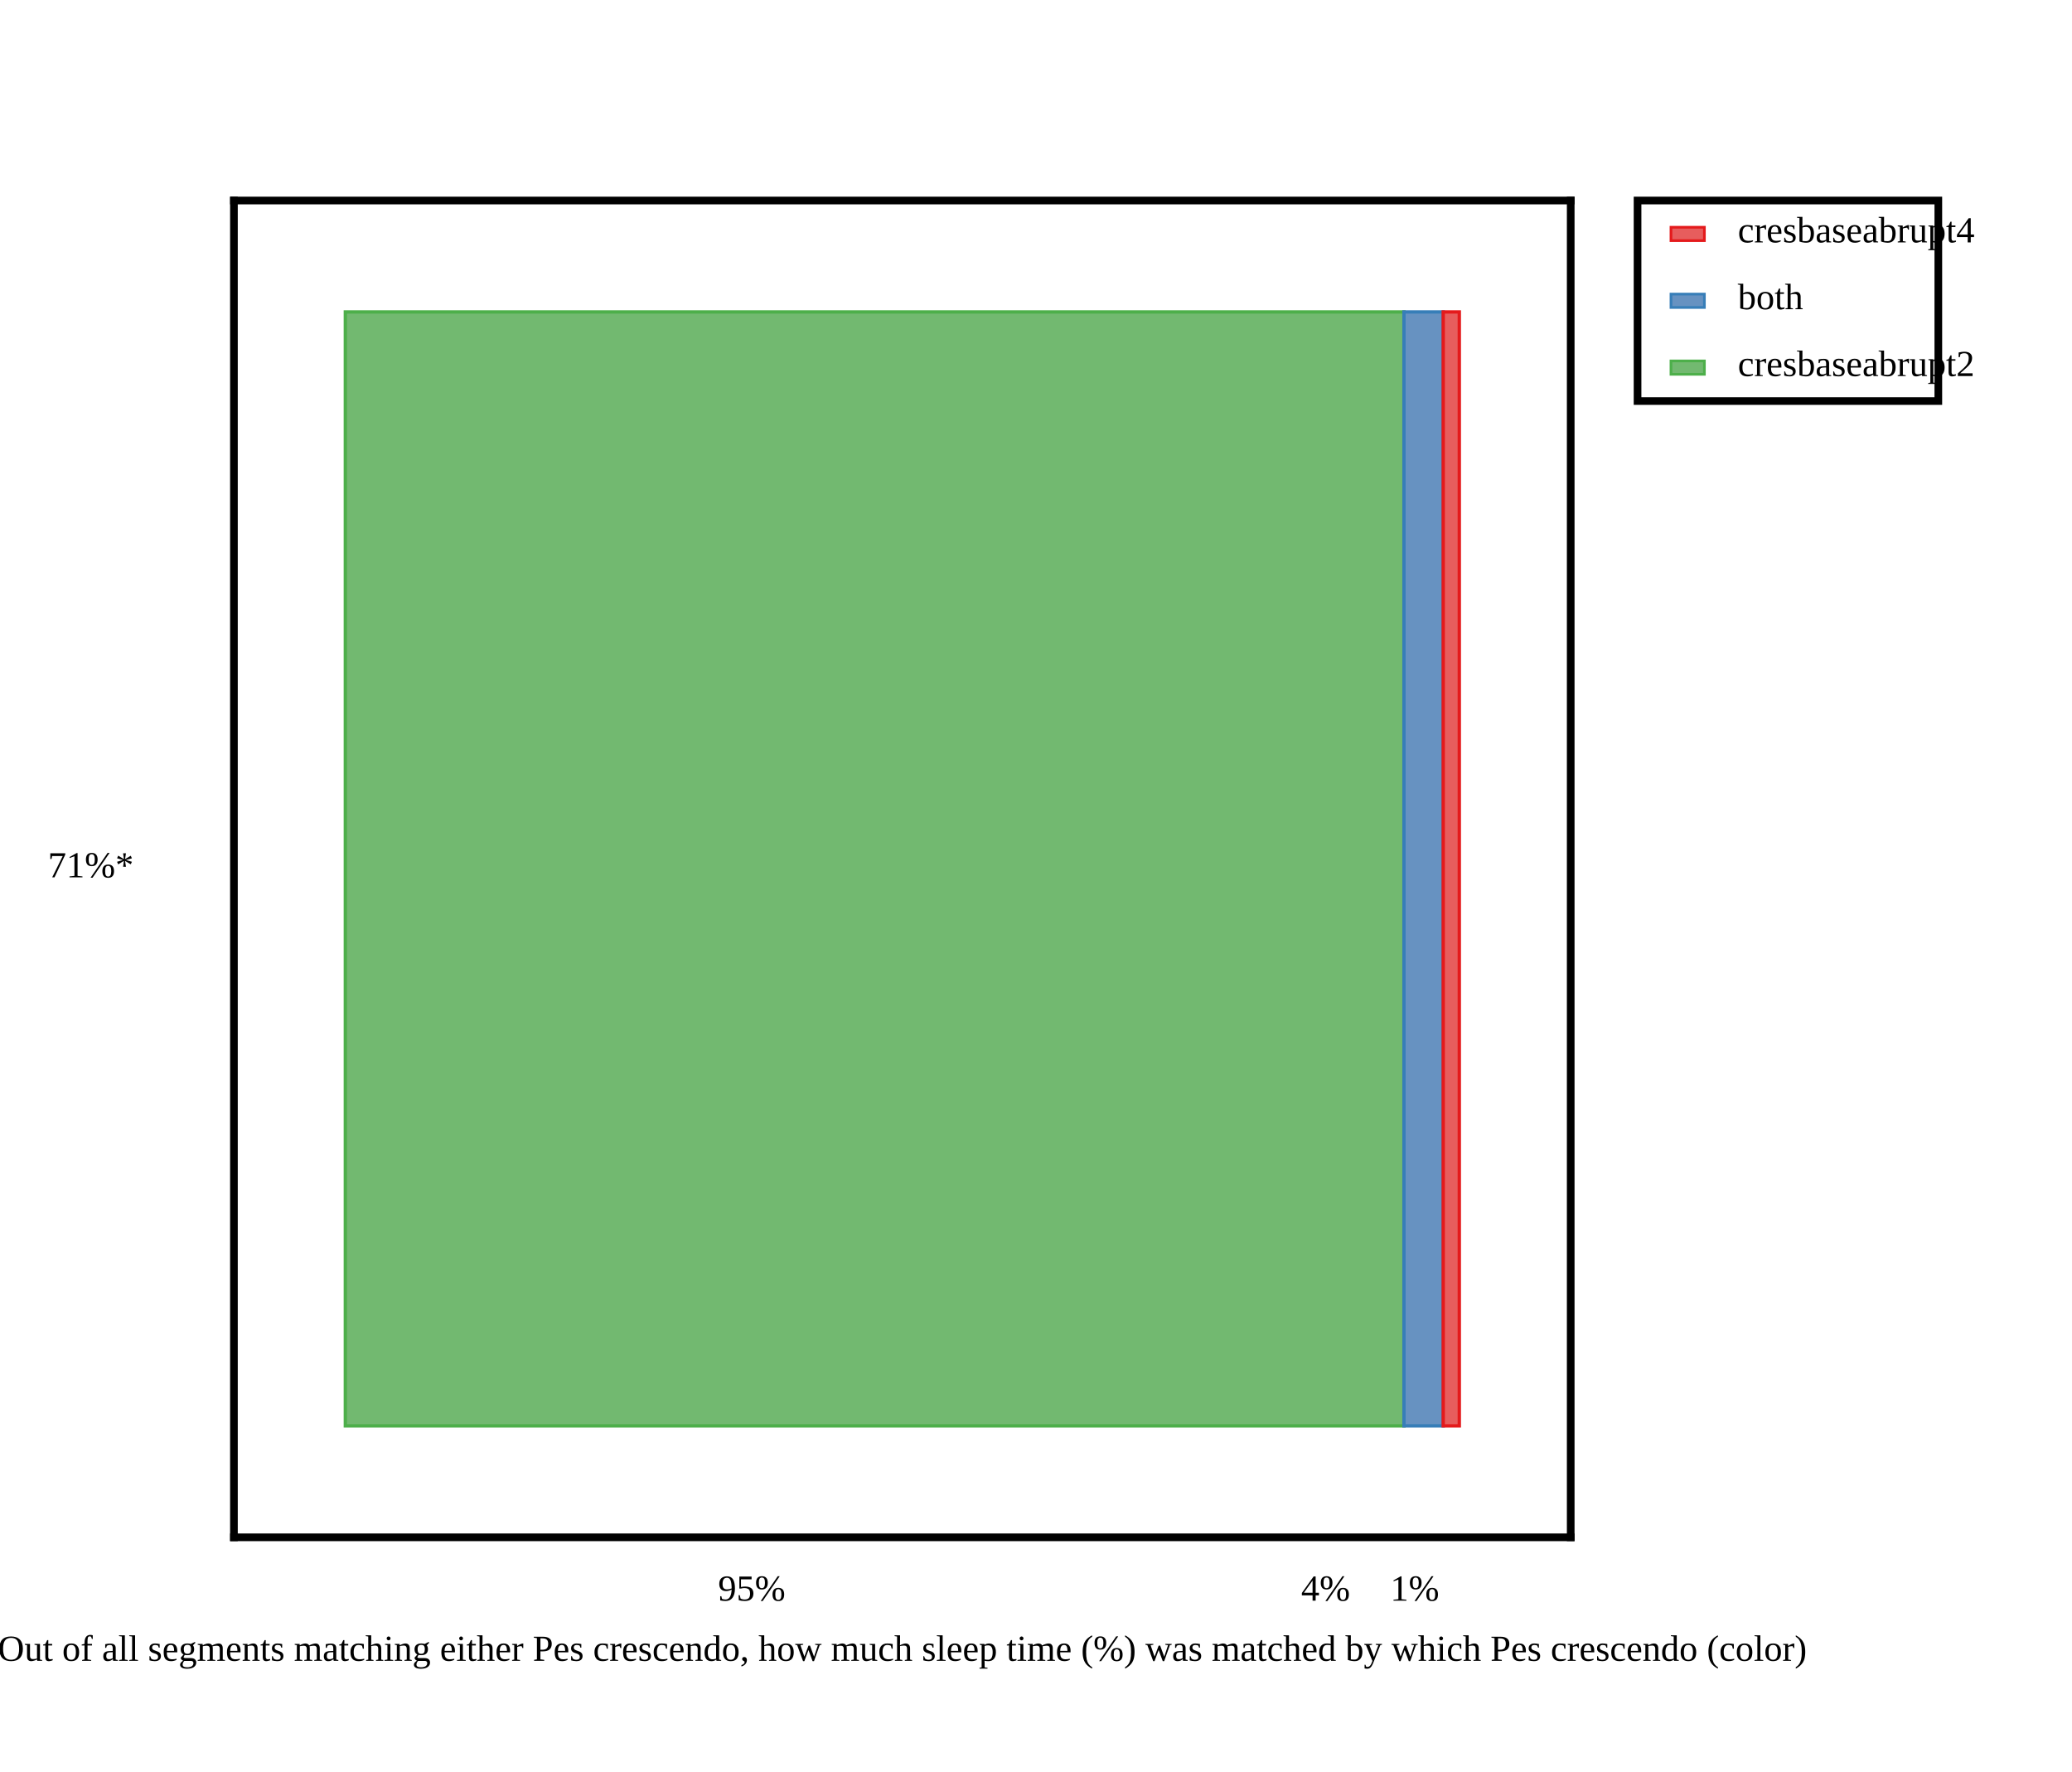
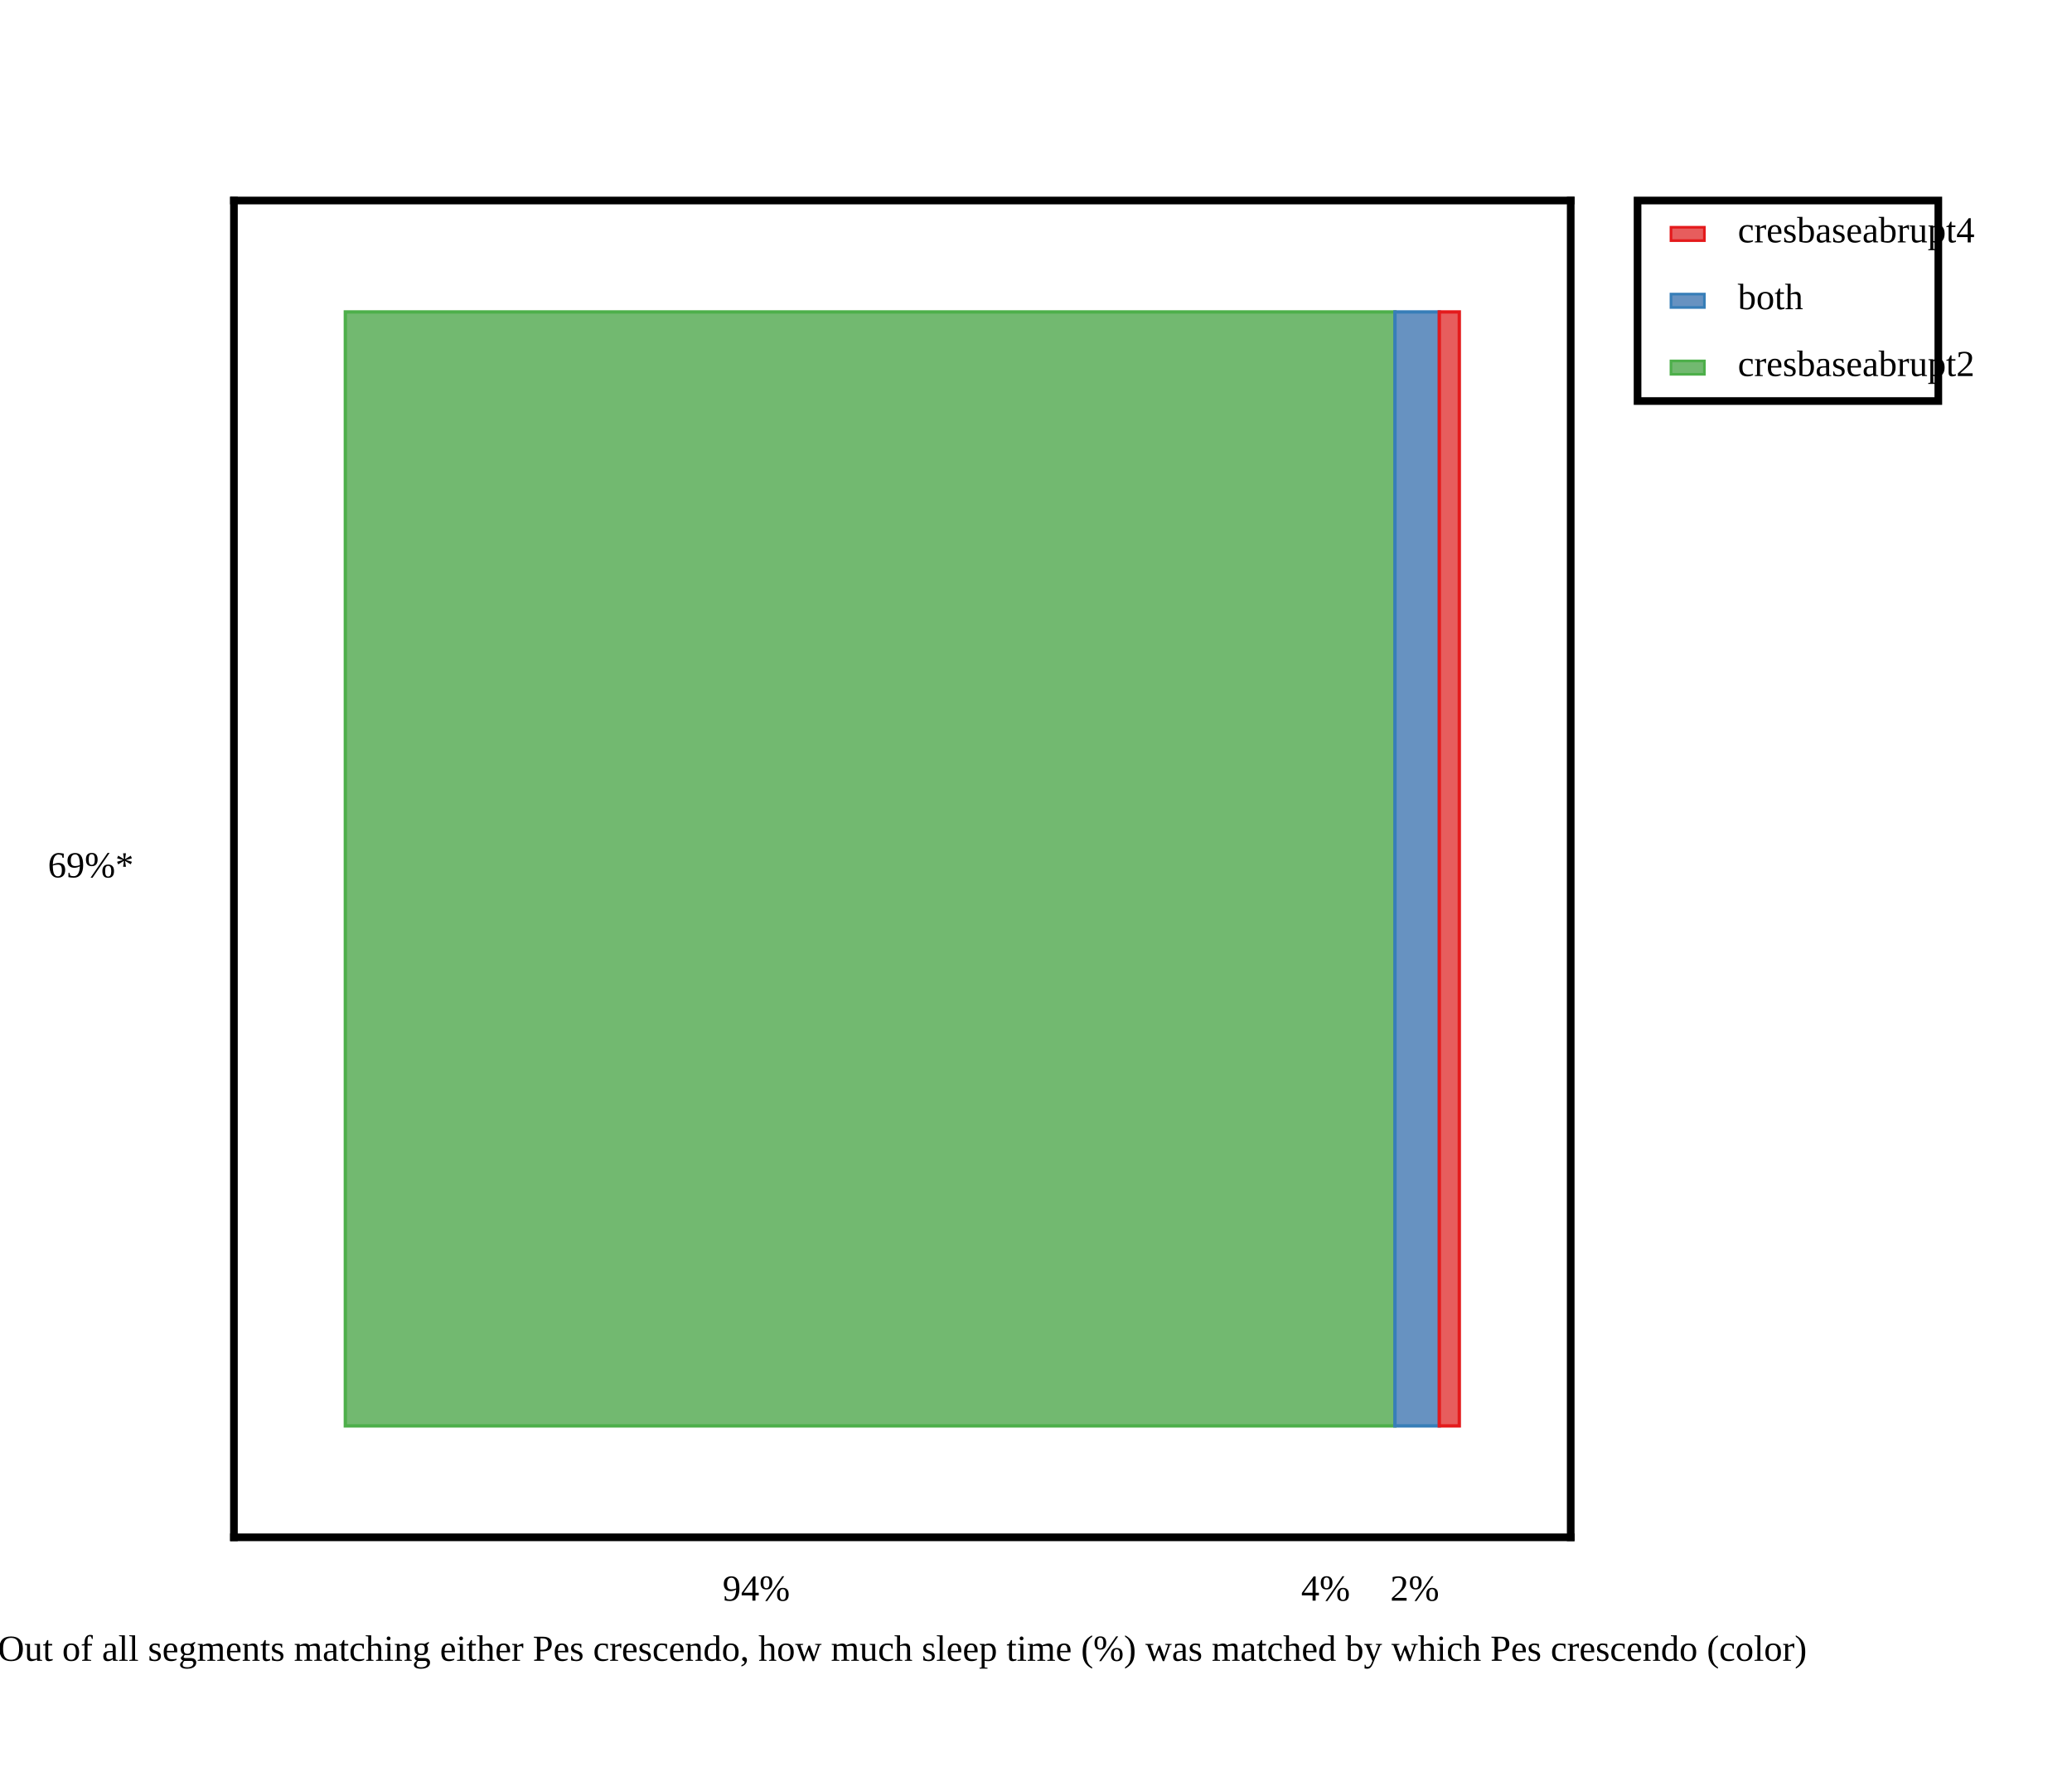
<svg xmlns="http://www.w3.org/2000/svg" height="530" stroke-opacity="1" viewBox="0.0 0.0 620 530.0" font-size="1" width="620" stroke="rgb(0,0,0)" version="1.1">
  <defs />
  <g stroke-linejoin="miter" stroke-opacity="1.0" fill-opacity="0.0" stroke="rgb(0,0,0)" stroke-width="2.293" fill="rgb(0,0,0)" stroke-linecap="square" stroke-miterlimit="10.0">
    <path d="M 70,460 v -400 M 470,460 v -400 " />
  </g>
  <g stroke-linejoin="miter" stroke-opacity="1.0" fill-opacity="1.0" font-size="11.0px" stroke="rgb(0,0,0)" stroke-width="2.293" fill="rgb(0,0,0)" stroke-linecap="butt" stroke-miterlimit="10.0">
-     <text dominant-baseline="middle" transform="matrix(1,0,0,1,40,260)" stroke="none" text-anchor="end">71%*</text>
+     <text dominant-baseline="middle" transform="matrix(1,0,0,1,40,260)" stroke="none" text-anchor="end">69%*</text>
  </g>
  <g stroke-linejoin="miter" stroke-opacity="1.0" fill-opacity="0.0" stroke="rgb(0,0,0)" stroke-width="2.293" fill="rgb(0,0,0)" stroke-linecap="square" stroke-miterlimit="10.0">
    <path d="M 70,460 h 400 M 70,60 h 400 " />
  </g>
  <g stroke-linejoin="miter" stroke-opacity="1.0" fill-opacity="1.0" font-size="11.0px" stroke="rgb(0,0,0)" stroke-width="2.293" fill="rgb(0,0,0)" stroke-linecap="butt" stroke-miterlimit="10.0">
    <text dominant-baseline="text-before-edge" transform="matrix(1,0,0,1,270,490)" stroke="none" text-anchor="middle">Out of all segments matching either Pes crescendo, how much sleep time (%) was matched by which Pes crescendo (color)</text>
  </g>
  <g stroke-linejoin="miter" stroke-opacity="1.0" fill-opacity="1.0" font-size="11.0px" stroke="rgb(0,0,0)" stroke-width="2.293" fill="rgb(0,0,0)" stroke-linecap="butt" stroke-miterlimit="10.0">
-     <text dominant-baseline="text-before-edge" transform="matrix(1,0,0,1,423.3333,472)" stroke="none" text-anchor="middle">1%</text>
+     <text dominant-baseline="text-before-edge" transform="matrix(1,0,0,1,423.3333,472)" stroke="none" text-anchor="middle">2%</text>
  </g>
  <g stroke-linejoin="miter" stroke-opacity="1.0" fill-opacity="1.0" font-size="11.0px" stroke="rgb(0,0,0)" stroke-width="2.293" fill="rgb(0,0,0)" stroke-linecap="butt" stroke-miterlimit="10.0">
    <text dominant-baseline="text-before-edge" transform="matrix(1,0,0,1,396.6667,472)" stroke="none" text-anchor="middle">4%</text>
  </g>
  <g stroke-linejoin="miter" stroke-opacity="1.0" fill-opacity="1.0" font-size="11.0px" stroke="rgb(0,0,0)" stroke-width="2.293" fill="rgb(0,0,0)" stroke-linecap="butt" stroke-miterlimit="10.0">
-     <text dominant-baseline="text-before-edge" transform="matrix(1,0,0,1,224.9474,472)" stroke="none" text-anchor="middle">95%</text>
+     <text dominant-baseline="text-before-edge" transform="matrix(1,0,0,1,226.2956,472)" stroke="none" text-anchor="middle">94%</text>
  </g>
  <g stroke-linejoin="miter" stroke-opacity="1.0" fill-opacity="1.0" stroke="rgb(77,175,74)" stroke-width="1.0" fill="rgb(114,185,112)" stroke-linecap="butt" stroke-miterlimit="10.0">
    <defs>
      <clipPath id="cresbaseabruptcresbaseabruptmyClip1">
        <path d="M 470,460 l -0,-400 h -400 l -0,400 Z" />
      </clipPath>
    </defs>
    <g clip-path="url(#cresbaseabruptcresbaseabruptmyClip1)">
-       <path d="M 103.333,426.667 v -333.333 h 316.772 v 333.333 Z" />
+       <path d="M 103.333,426.667 v -333.333 h 314.075 v 333.333 Z" />
    </g>
  </g>
  <g stroke-linejoin="miter" stroke-opacity="1.0" fill-opacity="1.0" stroke="rgb(55,126,184)" stroke-width="1.0" fill="rgb(103,146,193)" stroke-linecap="butt" stroke-miterlimit="10.0">
    <defs>
      <clipPath id="cresbaseabruptcresbaseabruptmyClip2">
        <path d="M 470,460 l -0,-400 h -400 l -0,400 Z" />
      </clipPath>
    </defs>
    <g clip-path="url(#cresbaseabruptcresbaseabruptmyClip2)">
-       <path d="M 420.105,426.667 v -333.333 h 11.742 v 333.333 Z" />
+       <path d="M 417.409,426.667 v -333.333 h 13.267 v 333.333 Z" />
    </g>
  </g>
  <g stroke-linejoin="miter" stroke-opacity="1.0" fill-opacity="1.0" stroke="rgb(228,26,28)" stroke-width="1.0" fill="rgb(231,93,93)" stroke-linecap="butt" stroke-miterlimit="10.0">
    <defs>
      <clipPath id="cresbaseabruptcresbaseabruptmyClip3">
        <path d="M 470,460 l -0,-400 h -400 l -0,400 Z" />
      </clipPath>
    </defs>
    <g clip-path="url(#cresbaseabruptcresbaseabruptmyClip3)">
-       <path d="M 431.847,426.667 v -333.333 h 4.819 v 333.333 Z" />
+       <path d="M 430.675,426.667 v -333.333 h 5.991 v 333.333 Z" />
    </g>
  </g>
  <g stroke-linejoin="miter" stroke-opacity="1.0" fill-opacity="1.0" font-size="11.0px" stroke="rgb(0,0,0)" stroke-width="2.293" fill="rgb(0,0,0)" stroke-linecap="butt" stroke-miterlimit="10.0">
    <text dominant-baseline="text-after-edge" transform="matrix(1,0,0,1,270,40)" stroke="none" text-anchor="middle" />
  </g>
  <g stroke-linejoin="miter" stroke-opacity="1.0" fill-opacity="0.0" stroke="rgb(0,0,0)" stroke-width="2.293" fill="rgb(0,0,0)" stroke-linecap="butt" stroke-miterlimit="10.0">
    <path d="M 580,120 l -0,-60 h -90 l -0,60 Z" />
  </g>
  <g stroke-linejoin="miter" stroke-opacity="1.0" fill-opacity="1.0" font-size="11.0px" stroke="rgb(0,0,0)" stroke-width="2.293" fill="rgb(0,0,0)" stroke-linecap="butt" stroke-miterlimit="10.0">
    <text dominant-baseline="middle" transform="matrix(1,0,0,1,520,110)" stroke="none" text-anchor="start">cresbaseabrupt2</text>
  </g>
  <g stroke-linejoin="miter" stroke-opacity="1.0" fill-opacity="1.0" stroke="rgb(77,175,74)" stroke-width="0.8" fill="rgb(114,185,112)" stroke-linecap="butt" stroke-miterlimit="10.0">
    <path d="M 500,108 l 10,0 v 4 l -10,0 Z" />
  </g>
  <g stroke-linejoin="miter" stroke-opacity="1.0" fill-opacity="1.0" font-size="11.0px" stroke="rgb(0,0,0)" stroke-width="2.293" fill="rgb(0,0,0)" stroke-linecap="butt" stroke-miterlimit="10.0">
    <text dominant-baseline="middle" transform="matrix(1,0,0,1,520,90)" stroke="none" text-anchor="start">both</text>
  </g>
  <g stroke-linejoin="miter" stroke-opacity="1.0" fill-opacity="1.0" stroke="rgb(55,126,184)" stroke-width="0.8" fill="rgb(103,146,193)" stroke-linecap="butt" stroke-miterlimit="10.0">
    <path d="M 500,88 l 10,0 v 4 l -10,0 Z" />
  </g>
  <g stroke-linejoin="miter" stroke-opacity="1.0" fill-opacity="1.0" font-size="11.0px" stroke="rgb(0,0,0)" stroke-width="2.293" fill="rgb(0,0,0)" stroke-linecap="butt" stroke-miterlimit="10.0">
    <text dominant-baseline="middle" transform="matrix(1,0,0,1,520,70)" stroke="none" text-anchor="start">cresbaseabrupt4</text>
  </g>
  <g stroke-linejoin="miter" stroke-opacity="1.0" fill-opacity="1.0" stroke="rgb(228,26,28)" stroke-width="0.8" fill="rgb(231,93,93)" stroke-linecap="butt" stroke-miterlimit="10.0">
    <path d="M 500,68 l 10,0 v 4 l -10,0 Z" />
  </g>
</svg>
